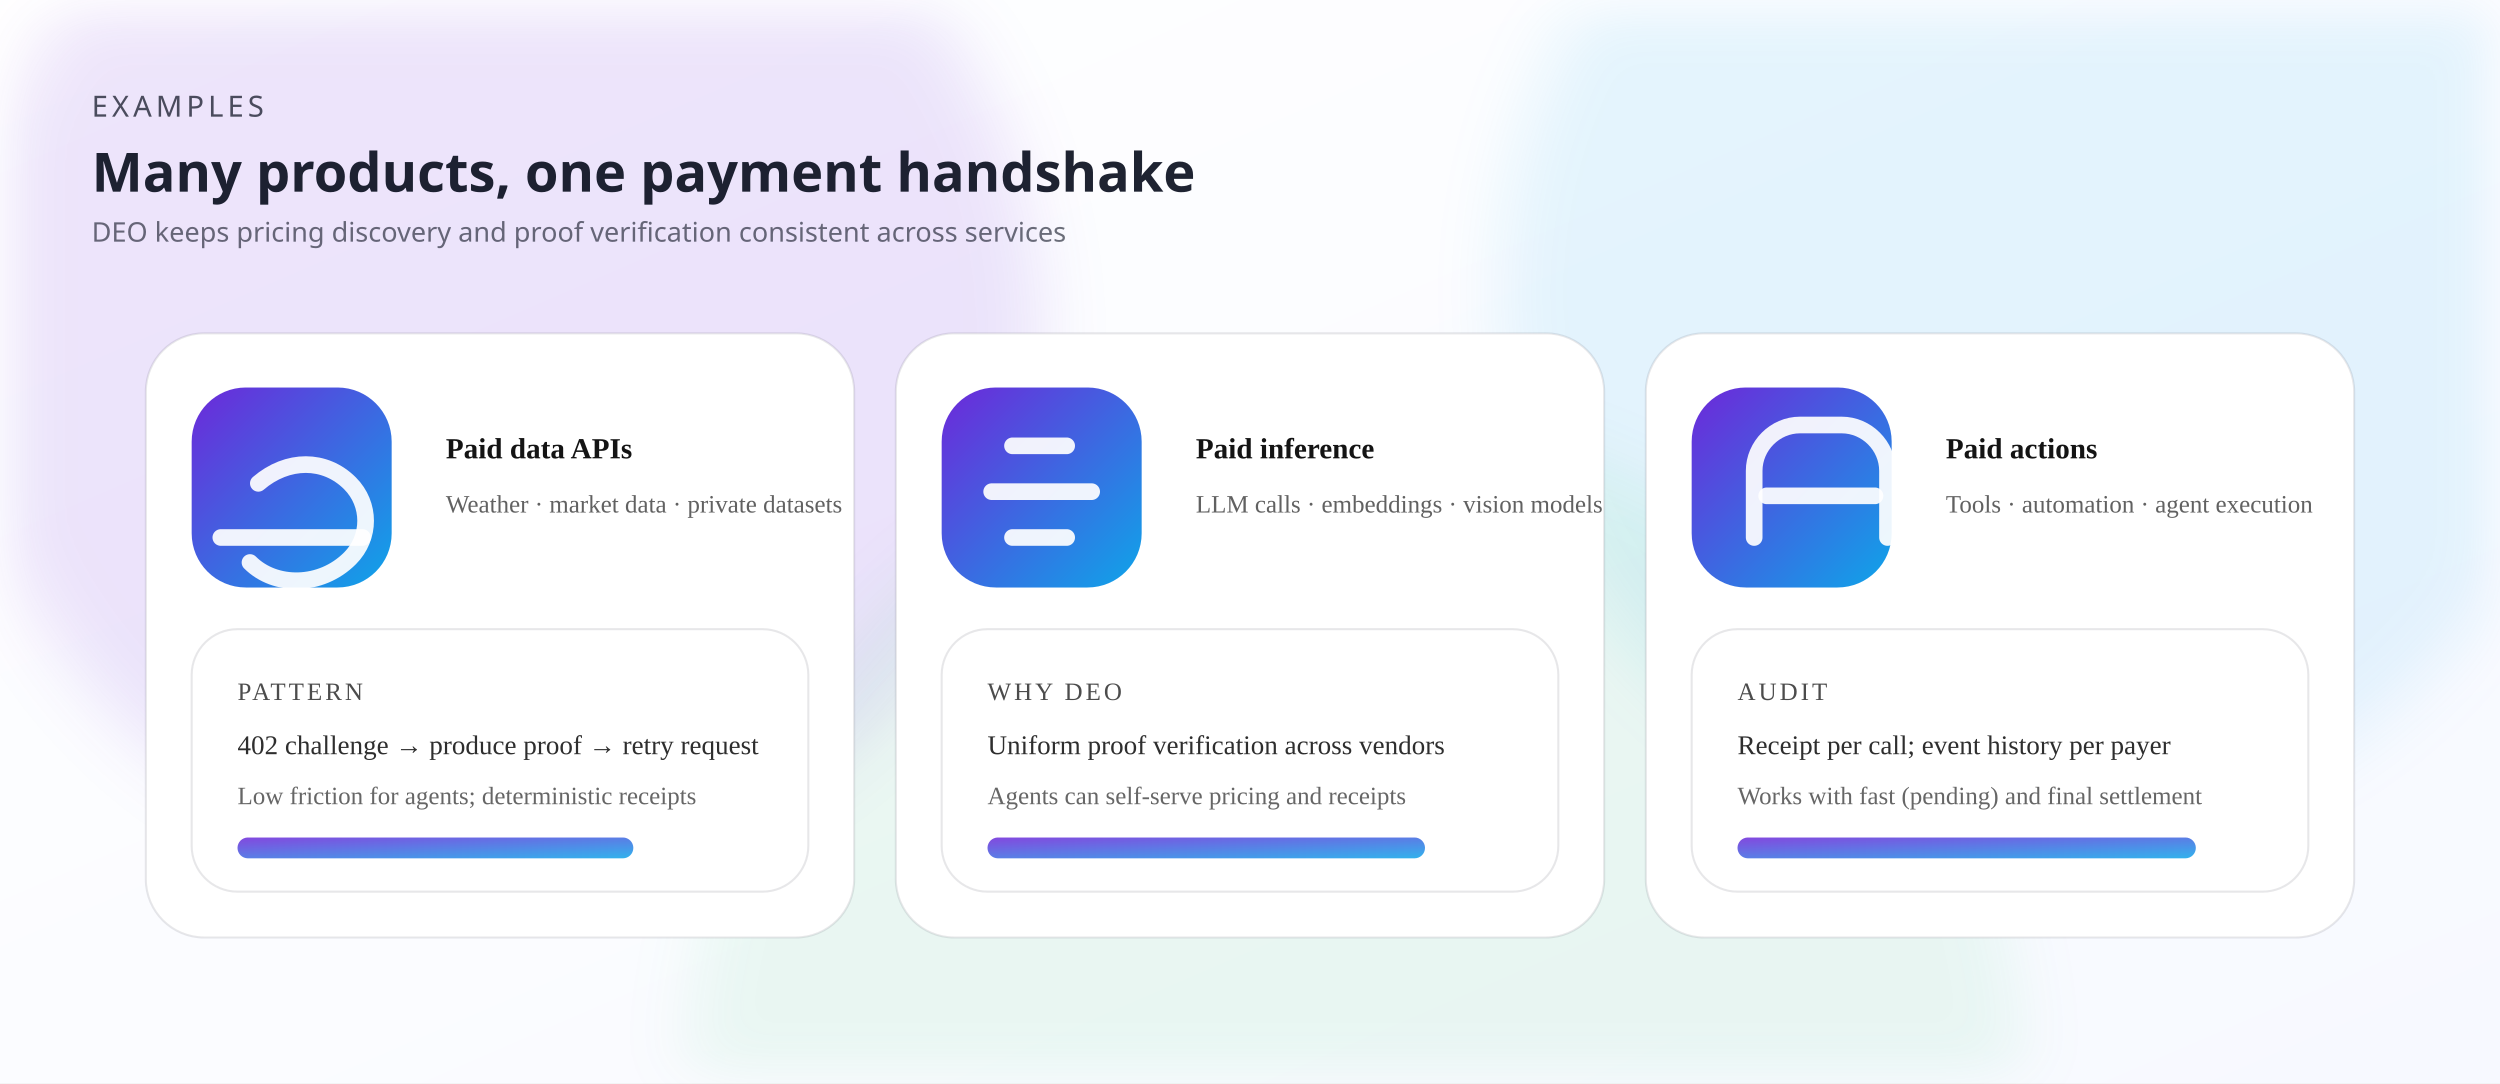
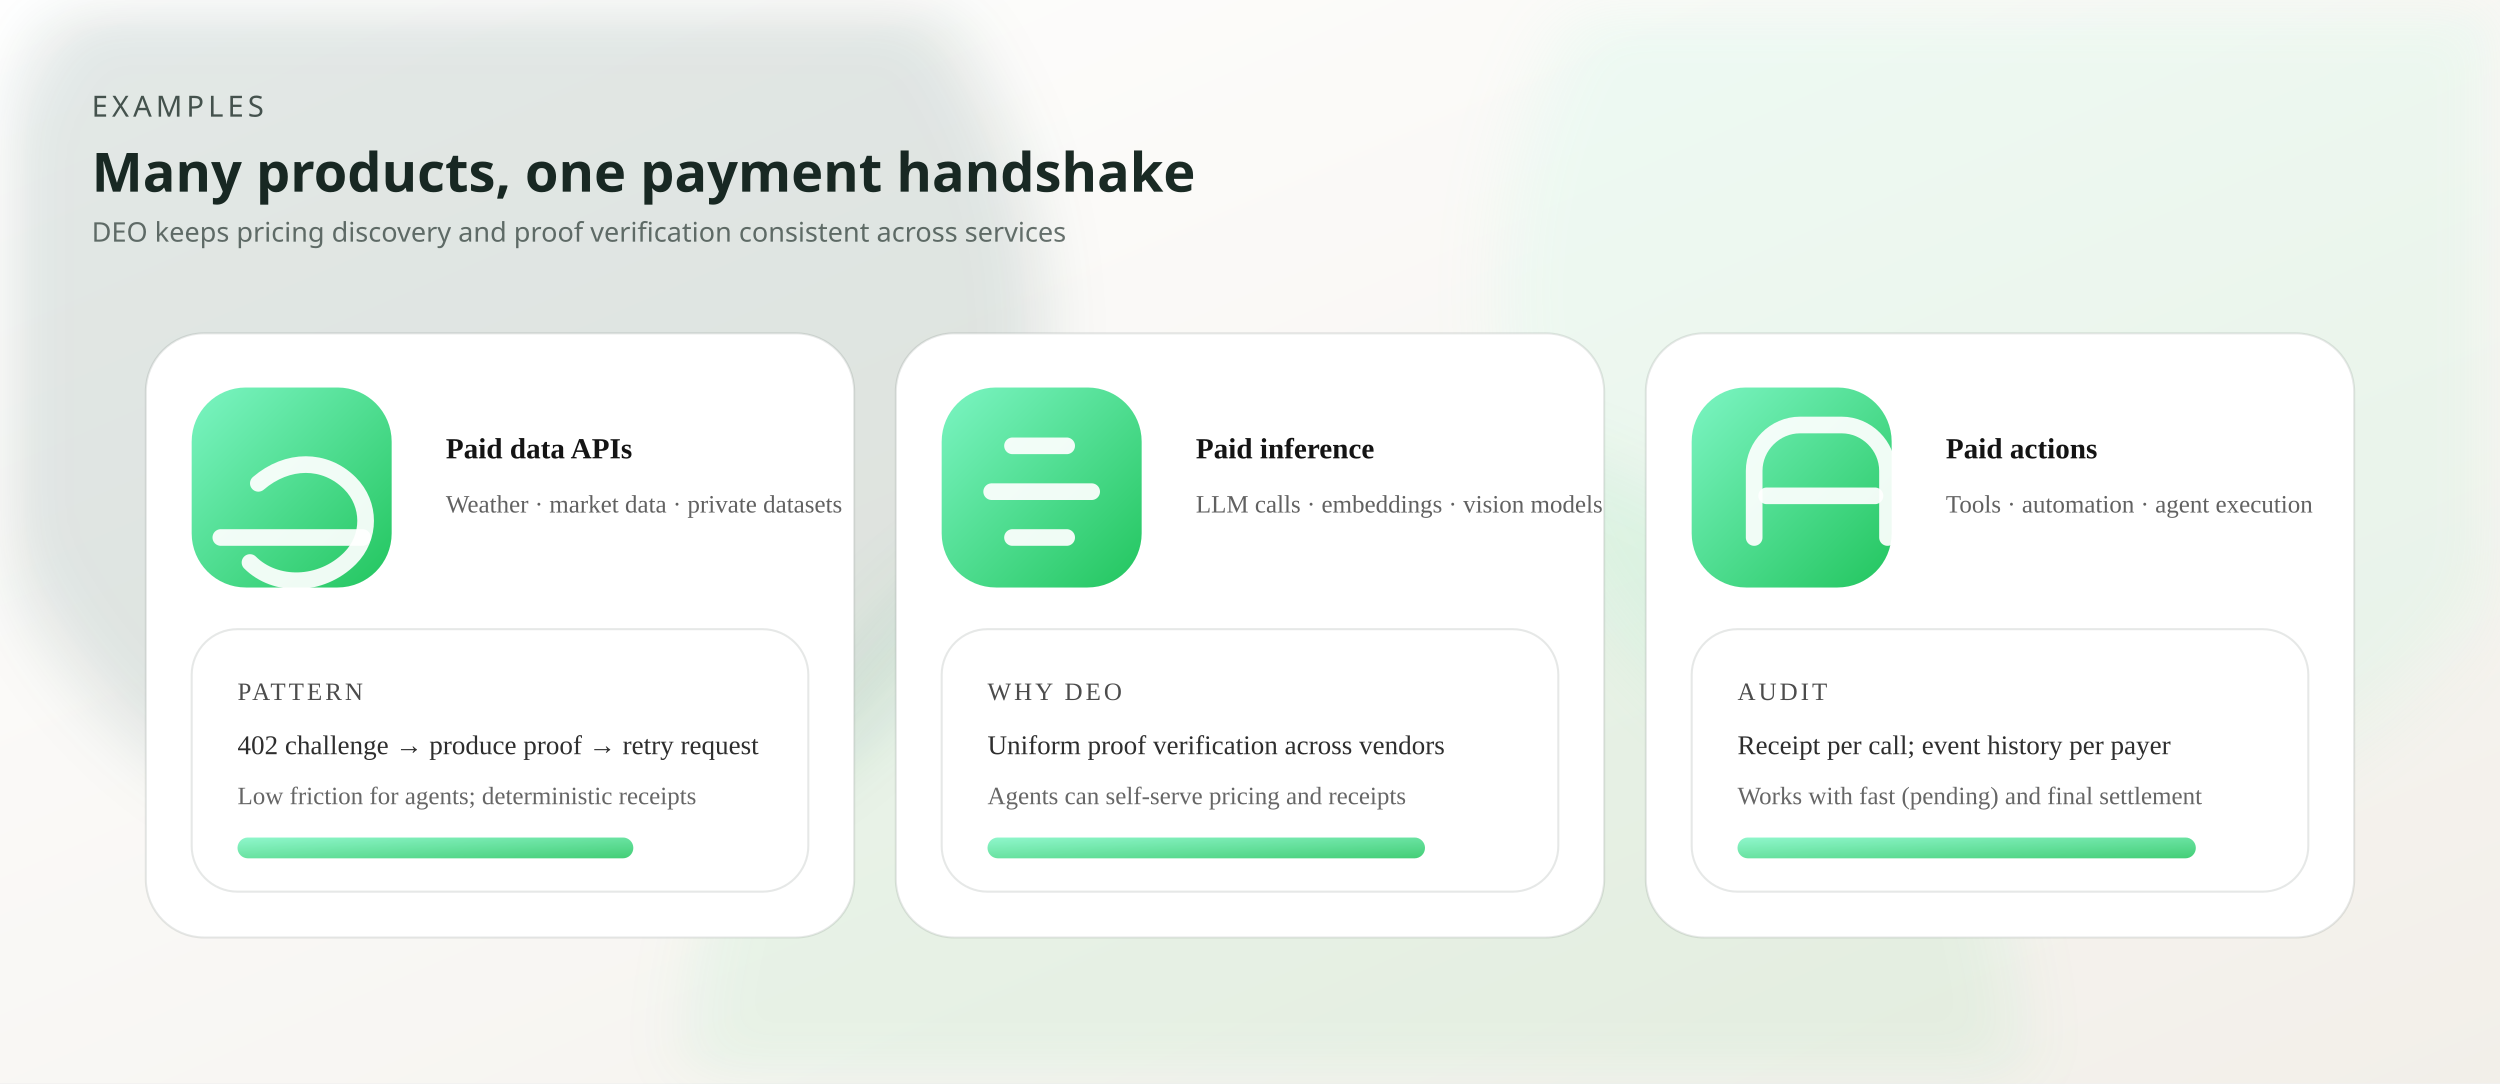
<svg xmlns="http://www.w3.org/2000/svg" width="1200" height="520" viewBox="0 0 1200 520" role="img" aria-label="DEO use cases illustration">
  <defs>
    <linearGradient id="bg" x1="0" x2="1" y1="0" y2="1">
      <stop offset="0" stop-color="#ffffff" />
-       <stop offset="1" stop-color="#f7f9ff" />
+       <stop offset="1" stop-color="#f2efe9" />
    </linearGradient>
    <linearGradient id="g" x1="0" x2="1" y1="0" y2="1">
-       <stop offset="0" stop-color="#6d28d9" />
-       <stop offset="1" stop-color="#0ea5e9" />
+       <stop offset="0" stop-color="#7cf5c3" />
+       <stop offset="1" stop-color="#22c55e" />
    </linearGradient>
    <filter id="soft" x="-20%" y="-20%" width="140%" height="140%">
      <feGaussianBlur stdDeviation="16" />
    </filter>
  </defs>
  <rect width="1200" height="520" fill="url(#bg)" />
-   <circle cx="240" cy="160" r="260" fill="#6d28d9" opacity="0.12" filter="url(#soft)" />
-   <circle cx="980" cy="140" r="260" fill="#0ea5e9" opacity="0.10" filter="url(#soft)" />
+   <circle cx="240" cy="160" r="260" fill="#0f3f35" opacity="0.12" filter="url(#soft)" />
+   <circle cx="980" cy="140" r="260" fill="#7cf5c3" opacity="0.10" filter="url(#soft)" />
  <circle cx="650" cy="520" r="320" fill="#22c55e" opacity="0.08" filter="url(#soft)" />
-   <g font-family="ui-sans-serif, system-ui" fill="#0b1020">
+   <g font-family="ui-sans-serif, system-ui" fill="#071812">
    <text x="44" y="56" font-size="14" opacity="0.72" letter-spacing="0.14em">EXAMPLES</text>
    <text x="44" y="92" font-size="26" font-weight="700" opacity="0.92">Many products, one payment handshake</text>
    <text x="44" y="116" font-size="13" opacity="0.60">DEO keeps pricing discovery and proof verification consistent across services</text>
  </g>
  <g>
-     <rect x="70" y="160" width="340" height="290" rx="28" fill="#ffffff" stroke="#0b1020" stroke-opacity="0.10" />
+     <rect x="70" y="160" width="340" height="290" rx="28" fill="#ffffff" stroke="#071812" stroke-opacity="0.10" />
    <rect x="92" y="186" width="96" height="96" rx="26" fill="url(#g)" />
    <path d="M124 232 C 138 220, 156 220, 168 232 C 178 242, 178 258, 168 268 C 154 282, 132 282, 120 270" fill="none" stroke="#ffffff" stroke-width="8" stroke-linecap="round" opacity="0.92" />
    <path d="M106 258 L174 258" stroke="#ffffff" stroke-width="8" stroke-linecap="round" opacity="0.92" />
    <text x="214" y="220" font-size="14" font-weight="700" opacity="0.92">Paid data APIs</text>
    <text x="214" y="246" font-size="12" opacity="0.62">Weather · market data · private datasets</text>
-     <rect x="92" y="302" width="296" height="126" rx="22" fill="#ffffff" stroke="#0b1020" stroke-opacity="0.10" />
+     <rect x="92" y="302" width="296" height="126" rx="22" fill="#ffffff" stroke="#071812" stroke-opacity="0.10" />
    <text x="114" y="336" font-size="12" opacity="0.70" letter-spacing="0.12em">PATTERN</text>
    <text x="114" y="362" font-size="13" opacity="0.82">402 challenge → produce proof → retry request</text>
    <text x="114" y="386" font-size="12" opacity="0.60">Low friction for agents; deterministic receipts</text>
    <rect x="114" y="402" width="190" height="10" rx="5" fill="url(#g)" opacity="0.85" />
  </g>
  <g>
-     <rect x="430" y="160" width="340" height="290" rx="28" fill="#ffffff" stroke="#0b1020" stroke-opacity="0.10" />
+     <rect x="430" y="160" width="340" height="290" rx="28" fill="#ffffff" stroke="#071812" stroke-opacity="0.10" />
    <rect x="452" y="186" width="96" height="96" rx="26" fill="url(#g)" />
    <path d="M486 214 L512 214" stroke="#ffffff" stroke-width="8" stroke-linecap="round" opacity="0.92" />
    <path d="M476 236 L524 236" stroke="#ffffff" stroke-width="8" stroke-linecap="round" opacity="0.92" />
    <path d="M486 258 L512 258" stroke="#ffffff" stroke-width="8" stroke-linecap="round" opacity="0.92" />
    <text x="574" y="220" font-size="14" font-weight="700" opacity="0.92">Paid inference</text>
    <text x="574" y="246" font-size="12" opacity="0.62">LLM calls · embeddings · vision models</text>
-     <rect x="452" y="302" width="296" height="126" rx="22" fill="#ffffff" stroke="#0b1020" stroke-opacity="0.10" />
+     <rect x="452" y="302" width="296" height="126" rx="22" fill="#ffffff" stroke="#071812" stroke-opacity="0.10" />
    <text x="474" y="336" font-size="12" opacity="0.70" letter-spacing="0.12em">WHY DEO</text>
    <text x="474" y="362" font-size="13" opacity="0.82">Uniform proof verification across vendors</text>
    <text x="474" y="386" font-size="12" opacity="0.60">Agents can self-serve pricing and receipts</text>
    <rect x="474" y="402" width="210" height="10" rx="5" fill="url(#g)" opacity="0.85" />
  </g>
  <g>
-     <rect x="790" y="160" width="340" height="290" rx="28" fill="#ffffff" stroke="#0b1020" stroke-opacity="0.10" />
+     <rect x="790" y="160" width="340" height="290" rx="28" fill="#ffffff" stroke="#071812" stroke-opacity="0.10" />
    <rect x="812" y="186" width="96" height="96" rx="26" fill="url(#g)" />
    <path d="M842 258 L842 226 C 842 214, 852 204, 864 204 L884 204 C 896 204, 906 214, 906 226 L906 258" fill="none" stroke="#ffffff" stroke-width="8" stroke-linecap="round" opacity="0.92" />
    <path d="M848 238 L900 238" stroke="#ffffff" stroke-width="8" stroke-linecap="round" opacity="0.92" />
    <text x="934" y="220" font-size="14" font-weight="700" opacity="0.92">Paid actions</text>
    <text x="934" y="246" font-size="12" opacity="0.62">Tools · automation · agent execution</text>
-     <rect x="812" y="302" width="296" height="126" rx="22" fill="#ffffff" stroke="#0b1020" stroke-opacity="0.10" />
+     <rect x="812" y="302" width="296" height="126" rx="22" fill="#ffffff" stroke="#071812" stroke-opacity="0.10" />
    <text x="834" y="336" font-size="12" opacity="0.70" letter-spacing="0.12em">AUDIT</text>
    <text x="834" y="362" font-size="13" opacity="0.82">Receipt per call; event history per payer</text>
    <text x="834" y="386" font-size="12" opacity="0.60">Works with fast (pending) and final settlement</text>
    <rect x="834" y="402" width="220" height="10" rx="5" fill="url(#g)" opacity="0.85" />
  </g>
</svg>
